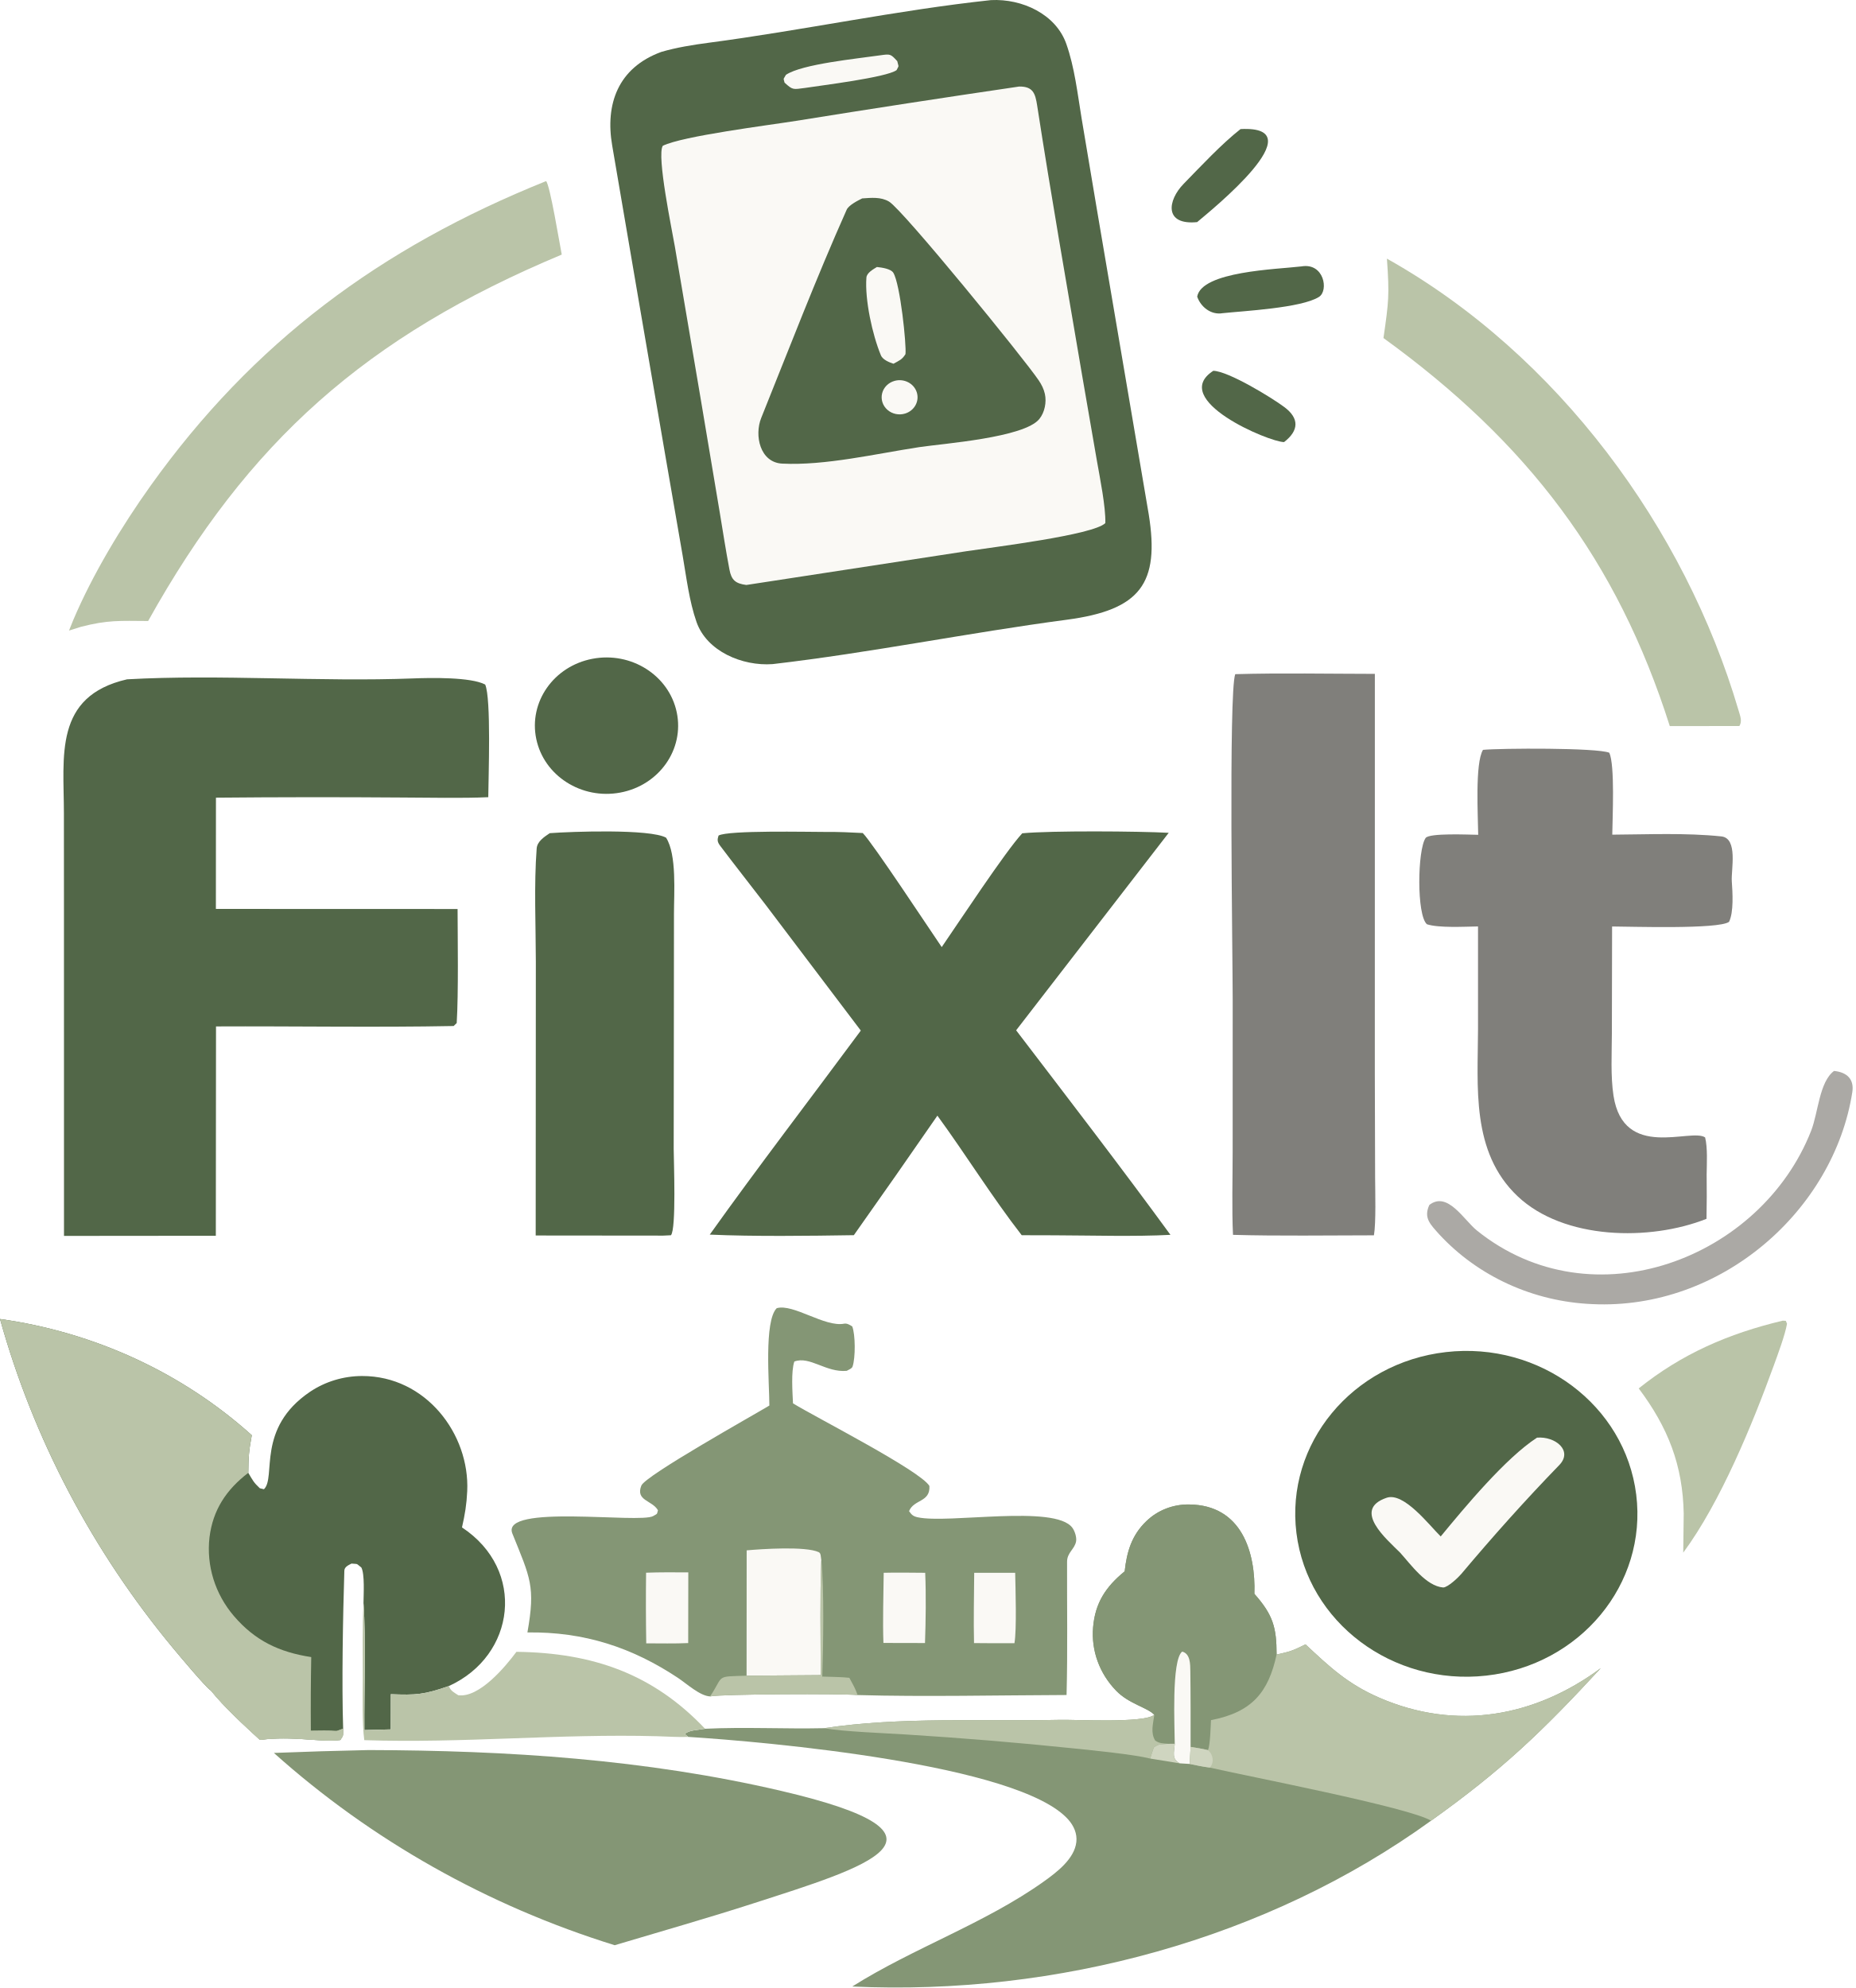
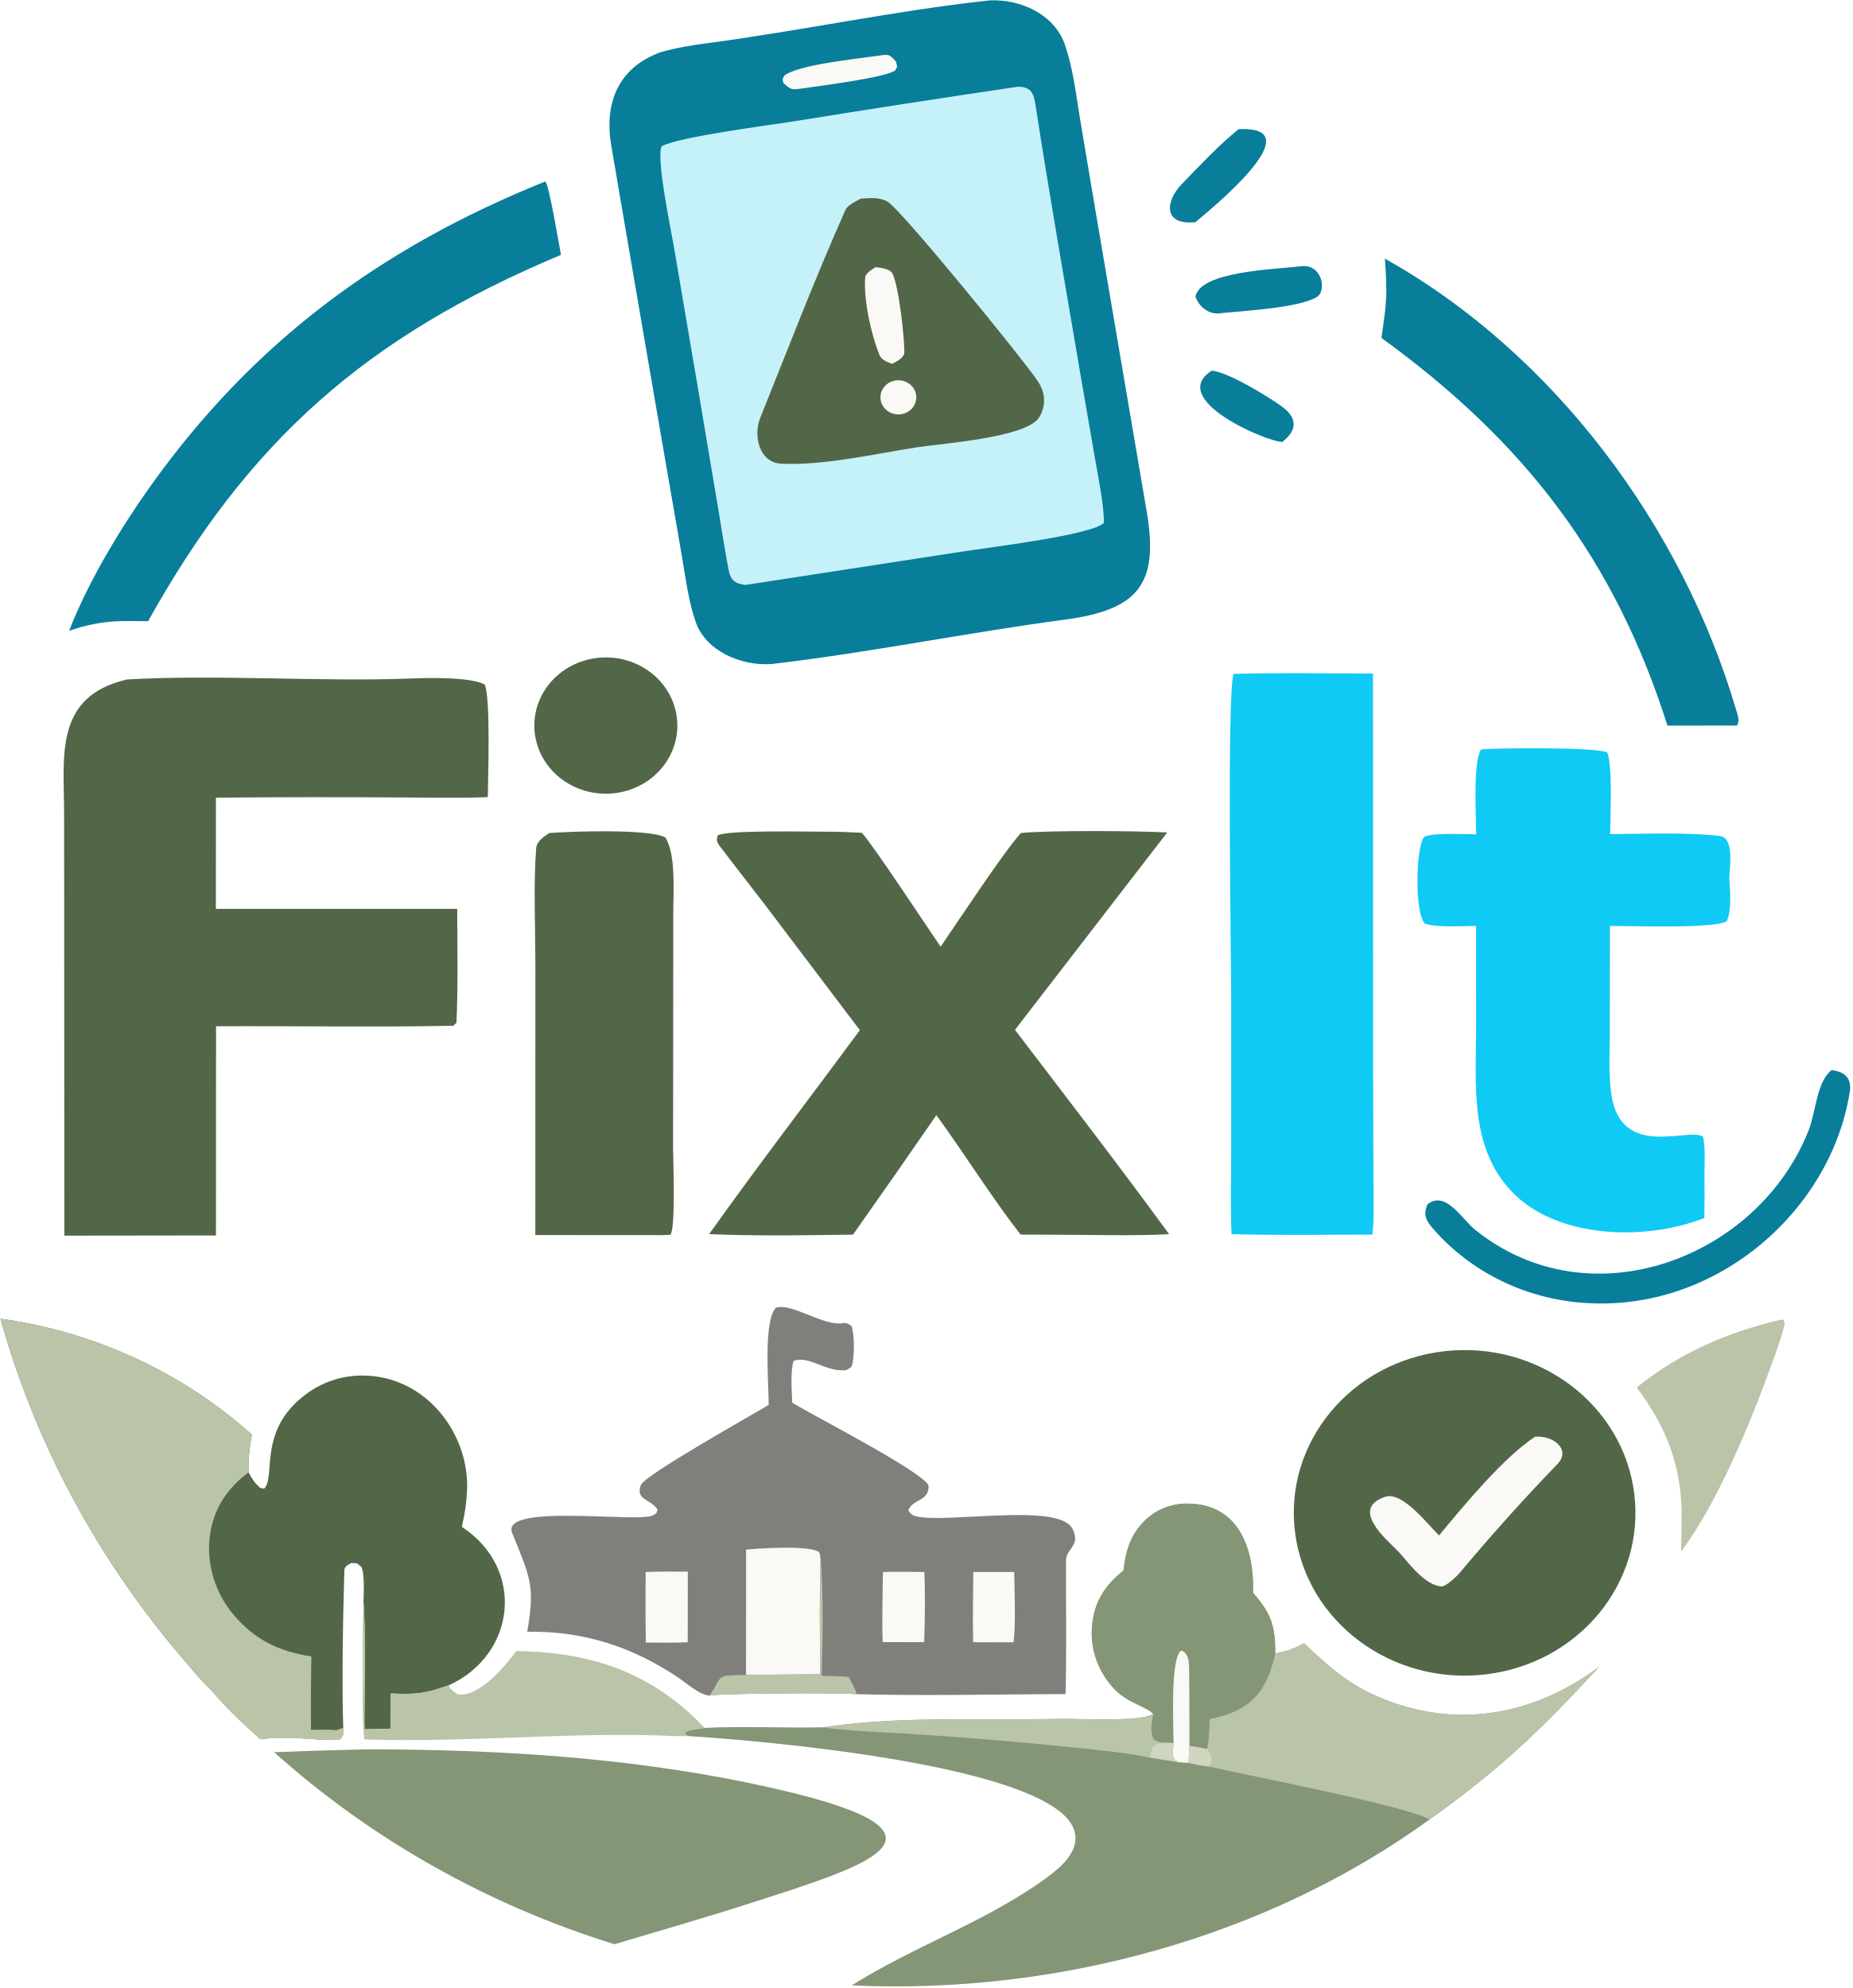
- <svg xmlns="http://www.w3.org/2000/svg" viewBox="0 0 657 704" role="img" aria-label="FixIt logo">
-   <g id="logo-scene">
-     <path d="M398.275 556.446C399.021 549.637 400.7 543.704 405.96 538.67C409.96 534.801 415.445 532.67 421.143 532.768C439.785 532.964 444.698 549.784 444.21 564.418C450.82 571.864 452.074 576.346 452.074 585.916C456.936 584.85 457.753 584.563 462.312 582.309C470.858 590.294 477.25 596.331 488.395 601.175C515.815 613.09 543.596 607.965 566.887 590.722C546.194 613.151 532.014 626.757 506.767 644.764C448.788 686.707 374.257 706.815 301.803 703.472C323.48 689.806 348.759 681.16 369.62 666.299C374.321 662.95 380.488 658.235 381.157 652.314C381.498 649.351 380.289 646.601 378.302 644.354C360.868 624.718 271.181 616.807 243.741 615.08L242.536 614.076C243.78 612.68 247.148 612.661 249.685 612.196C263.595 611.523 277.913 612.3 291.829 611.994C318.702 607.916 348.045 609.618 375.138 609.043C381.594 608.908 404.938 610.279 408.77 607.267C406.481 604.726 399.78 603.409 395.272 598.738C389.356 592.664 386.385 584.508 387.092 576.254C387.819 567.602 391.607 561.883 398.275 556.446Z" fill="#849675" />
-     <path d="M398.275 556.446C399.021 549.637 400.7 543.704 405.96 538.67C409.96 534.801 415.445 532.67 421.143 532.768C439.785 532.964 444.698 549.784 444.21 564.418C450.82 571.864 452.074 576.346 452.074 585.916C449.193 599.283 443.354 606.367 428.84 609.141C428.699 611.596 428.583 617.86 427.779 619.776C425.792 619.262 423.657 618.962 421.619 618.625L421.342 624.663L417.767 624.436C414.815 622.85 415.799 620.591 416.011 617.511L413.625 617.523C411.741 617.345 410.597 617.431 409.079 616.366C407.388 613.555 408.32 610.616 408.77 607.267C406.481 604.726 399.78 603.409 395.272 598.738C389.356 592.664 386.385 584.508 387.092 576.254C387.819 567.602 391.607 561.883 398.275 556.446Z" fill="#849675" />
-     <path d="M416.011 617.511C415.998 611.773 414.783 587.82 418.648 584.869C421.561 585.64 421.49 589.357 421.529 591.929C421.651 600.813 421.612 609.741 421.619 618.625L421.342 624.663L417.767 624.436C414.815 622.85 415.799 620.591 416.011 617.511Z" fill="#FAF9F5" />
-     <path d="M452.074 585.916C456.936 584.85 457.753 584.563 462.312 582.309C470.858 590.294 477.25 596.331 488.395 601.175C515.815 613.09 543.596 607.965 566.887 590.722C546.194 613.151 532.014 626.757 506.767 644.764C499.263 640.056 441.232 628.918 428.41 625.942C425.876 625.624 423.844 625.183 421.342 624.663L421.619 618.625C423.657 618.962 425.792 619.262 427.779 619.776C428.583 617.86 428.699 611.596 428.84 609.141C443.354 606.367 449.193 599.282 452.074 585.916Z" fill="#BAC4A8" />
-     <path d="M421.619 618.625C423.657 618.962 425.792 619.262 427.779 619.776C429.631 621.295 430.069 624.222 428.41 625.942C425.876 625.624 423.844 625.183 421.342 624.662L421.619 618.625Z" fill="#CFD5C0" />
-     <path d="M408.77 607.267C408.32 610.616 407.388 613.555 409.079 616.366C410.597 617.431 411.741 617.345 413.625 617.523C410.732 617.829 410.603 617.407 408.597 618.803C408.134 620.15 407.703 621.374 407.31 622.746C401.324 621.258 386.687 619.825 380.424 619.17C360.482 617.101 340.489 615.447 320.471 614.204C313.198 613.739 298.488 613.212 291.829 611.994C318.702 607.916 348.045 609.618 375.138 609.043C381.594 608.908 404.938 610.279 408.77 607.267Z" fill="#BAC4A8" />
-     <path d="M413.625 617.523L416.011 617.511C415.799 620.591 414.815 622.85 417.767 624.436L407.31 622.746C407.703 621.374 408.134 620.15 408.597 618.803C410.603 617.407 410.732 617.829 413.625 617.523Z" fill="#CFD5C0" />
-     <path d="M0 467.086C33.454 471.77 64.585 486.135 89.167 508.245C88.124 513.866 87.986 515.819 87.927 521.563C89.496 524.196 89.792 524.955 92.007 527.024L93.465 527.373C97.9 523.198 90.61 505.808 109.809 492.852C115.199 489.239 121.628 487.292 128.22 487.28C150.84 487.231 166.37 507.89 165.457 528.022C165.244 532.737 164.649 536.289 163.603 540.899C186.413 555.944 182.621 586.295 158.971 597.06C150.175 600.127 147.354 600.311 138.398 599.956L138.367 612.423L129.045 612.655C128.921 599.178 129.656 580.583 128.721 567.737C128.749 564.687 129.2 557.401 127.959 555.086C125.918 553.519 127.044 553.947 124.48 553.703C123.403 554.254 121.985 554.854 121.942 556.219C121.434 572.464 120.997 596.405 121.519 612.147C121.406 614.774 121.821 614.259 120.513 616.176C113.435 617.101 103.788 614.584 92.055 616.151C86.465 611.02 79.377 604.512 74.728 598.725C72.679 597.317 63.424 586.204 61.355 583.724C32.729 549.257 11.846 509.555 0 467.086Z" fill="#526748" />
-     <path d="M0 467.086C33.454 471.77 64.585 486.135 89.167 508.245C88.124 513.866 87.986 515.819 87.927 521.563C80.102 527.539 75.374 534.752 74.19 544.42C73.037 554.437 76.156 564.479 82.849 572.292C90.31 580.981 98.791 585.059 110.22 586.816C110.06 595.492 110.013 604.169 110.078 612.839C112.834 612.821 116.686 612.674 119.334 612.955L121.519 612.147C121.406 614.774 121.821 614.259 120.513 616.176C113.435 617.101 103.788 614.584 92.055 616.151C86.465 611.02 79.377 604.512 74.728 598.725C72.679 597.317 63.424 586.204 61.355 583.724C32.729 549.257 11.846 509.555 0 467.086Z" fill="#BAC4A8" />
-     <path d="M74.728 598.725C80.252 602.05 87.13 610.059 92.025 614.608C100.064 614.125 111.582 614.315 119.334 612.955L121.519 612.147C121.406 614.774 121.821 614.259 120.513 616.176C113.435 617.101 103.788 614.584 92.055 616.151C86.465 611.02 79.377 604.512 74.728 598.725Z" fill="#BAC4A8" />
-     <path d="M272.453 497.738C272.441 489.827 270.505 467.864 275.05 463.265C280.907 461.551 292.079 470.086 298.948 468.745C299.911 468.555 301.005 469.192 301.803 469.731C302.928 472.572 302.973 480.838 301.912 483.93C301.668 484.647 300.696 484.965 299.855 485.443C292.509 486.135 286.744 480.085 281.293 482.155C280.086 485.645 280.652 493.103 280.818 496.966C289.055 502.006 325.905 520.791 329.127 526.216C329.474 532.064 323.615 530.894 321.924 535.137C322.831 536.417 323.333 536.944 324.966 537.305C335.776 539.693 373.53 532.707 379.729 540.991C380.598 542.142 381.324 544.377 381.073 545.816C380.591 548.584 377.89 549.784 377.877 553.004C377.82 568.735 378.109 584.514 377.697 600.244C354.078 600.317 327.127 600.923 303.7 600.262C298.416 599.723 255.641 599.883 251.467 600.74C247.903 600.599 243.231 596.282 240.105 594.2C223.858 583.405 206.851 577.791 186.772 578.091C189.671 561.742 187.785 558.797 181.443 543.073C177.149 532.425 226.56 539.632 231.313 536.87C232.982 535.897 232.534 536.38 232.997 534.813C230.901 531.225 225.001 531.47 227.109 526.094C228.5 522.548 266.39 501.387 272.453 497.738Z" fill="#849675" />
-     <path d="M264.413 549.018C269.548 548.553 285.258 547.475 289.932 549.655C290.746 550.035 290.631 551.235 290.843 552.466C290.332 565.569 290.64 580.001 290.643 593.202L264.382 593.404L264.413 549.018Z" fill="#FAF9F5" />
-     <path d="M290.844 552.466C291.884 562.342 291.55 583.148 291.182 593.717C294.034 593.821 298.029 593.845 300.775 594.151C301.899 596.239 302.954 598.015 303.7 600.262C298.416 599.723 255.641 599.882 251.467 600.74C256.549 593.092 253.132 593.778 264.382 593.404L290.644 593.202C290.64 580.001 290.332 565.569 290.844 552.466Z" fill="#BAC4A8" />
-     <path d="M228.793 556.936C233.847 556.752 238.686 556.789 243.745 556.825L243.706 581.85C239.035 582.077 233.589 581.948 228.849 581.948C228.713 573.609 228.694 565.275 228.793 556.936Z" fill="#FAF9F5" />
-     <path d="M312.94 556.96C317.699 556.831 322.844 556.948 327.635 556.966C327.969 564.804 327.834 574.031 327.564 581.838L312.844 581.807C312.548 574.08 312.87 564.804 312.94 556.96Z" fill="#FAF9F5" />
-     <path d="M344.991 556.96L359.499 556.972C359.608 562.379 360.084 577.166 359.241 581.893C354.47 581.924 349.698 581.911 344.927 581.856C344.727 573.829 344.939 565.024 344.991 556.96Z" fill="#FAF9F5" />
-     <path d="M130.49 619.74C179.734 619.856 228.638 622.991 276.607 634.19C344.566 650.061 306.4 661.242 266.993 673.965C250.975 679.145 233.876 684.001 217.675 688.85C172.674 674.89 131.464 651.635 96.989 620.756C108.152 620.309 119.32 619.972 130.49 619.74Z" fill="#849675" />
-     <path d="M128.721 567.737C129.656 580.583 128.921 599.178 129.045 612.655L138.367 612.423L138.398 599.956C147.354 600.311 150.175 600.127 158.971 597.06C159.567 598.799 160.677 599.258 162.28 600.323C169.718 601.321 178.945 590.251 182.884 584.948C210.027 585.297 231.256 592.768 249.685 612.196C247.148 612.661 243.78 612.68 242.536 614.076L243.741 615.08C240.356 615.227 236.207 614.933 232.764 614.841C197.953 613.892 163.876 617.394 129 616.231C128.197 610.071 128.45 600.813 128.458 594.445C128.467 585.781 128.287 576.352 128.721 567.737Z" fill="#BAC4A8" />
-   </g>
-   <g id="logo-arcs">
-     <path d="M193.38 64.134C194.774 65.476 198.181 86.429 198.929 90.157C129.5 119.196 87.887 156.358 52.459 219.913C42.38 219.855 38.21 219.51 28.608 221.986L24.436 223.303C24.911 222.062 25.409 220.829 25.928 219.603C32.758 203.472 43.084 186.339 53.349 171.982C89.558 121.344 134.548 87.789 193.38 64.134Z" fill="#BAC4A8" />
-     <path d="M491.141 91.594C551.75 125.575 596.726 187.255 615.625 251.437C616.275 253.654 617.021 255.371 615.96 257.1L591.311 257.124C572.624 198.296 540.959 156.702 489.919 119.705C491.771 106.785 492.067 104.716 491.141 91.594Z" fill="#BAC4A8" />
-   </g>
-   <g id="logo-wordmark">
-     <path d="M44.996 240.563C77.819 238.724 113.319 241.516 146.333 240.244C152.548 240.004 166.731 239.729 171.813 242.41C173.982 247.244 172.965 275.338 172.911 282.304C163.818 282.735 151.352 282.438 142.12 282.42C120.238 282.254 98.355 282.274 76.473 282.477L76.45 321.872L162.04 321.9C162.066 331.86 162.388 351.679 161.731 362.29C161.369 362.639 161.007 362.988 160.646 363.337C133.137 363.87 104.17 363.355 76.495 363.484L76.43 437.616L22.662 437.665L22.65 323.894L22.63 288.03C22.626 267.822 18.957 246.548 44.996 240.563Z" fill="#526748" />
-     <path d="M362.007 295.09C372.148 294.113 403.401 294.337 413.87 294.92L359.839 364.856C377.852 388.478 397.028 413.35 414.481 437.285C401.992 437.959 386.044 437.487 373.305 437.45L361.814 437.42C351.479 424.133 341.988 408.825 331.956 395.079C322.181 409.241 312.317 423.349 302.368 437.407C286.658 437.652 266.859 437.91 251.346 437.205C268.48 413.166 287.202 388.797 304.831 364.953L271.088 320.36C265.844 313.525 260.212 306.387 255.013 299.49C253.896 298.008 254.032 297.244 254.461 295.885C257.94 293.951 286.339 294.617 292.712 294.611C297.101 294.562 301.147 294.78 305.526 294.996C308.992 298.473 329.345 329.352 333.486 335.39C339.107 327.232 356.065 301.472 362.007 295.09Z" fill="#526748" />
-     <path d="M525.165 265.54C531.3 264.947 565.621 264.75 569.897 266.567C571.916 271.014 571.022 289.568 570.945 295.573C583.691 295.5 596.912 294.88 609.542 296.187C615.58 296.811 612.989 308.019 613.272 312.075C613.542 316.043 614.005 322.957 612.294 326.455C608.532 329.148 577.395 328.111 570.881 328.092L570.804 365.866C570.784 373.024 570.315 381.057 571.383 388.019C574.932 411.042 598.816 399.353 603.825 402.788C604.745 406.504 604.417 411.942 604.365 415.909C604.436 421.145 604.417 426.38 604.314 431.615C584.244 439.593 553.762 439.079 537.422 423.624C520.844 407.937 523.358 384.755 523.403 364.36V328.076C518.458 328.153 509.526 328.668 505.307 327.303C501.616 324.05 501.951 300.99 504.838 296.757C506.092 294.924 520.143 295.579 523.468 295.625C523.41 289.165 522.278 270.267 525.165 265.54Z" fill="#807F7B" />
-     <path d="M437.425 238.739C453.29 238.276 470.878 238.615 486.871 238.633L486.858 380.004L486.961 416.969C486.986 421.837 487.308 433.079 486.543 437.457C470.247 437.469 452.833 437.744 436.634 437.291C436.197 428.29 436.512 417.036 436.512 407.87L436.525 353.932C436.532 338.508 435.033 245.241 437.425 238.739Z" fill="#807F7B" />
-     <path d="M194.685 295.044C202.321 294.468 230.223 293.479 235.873 296.645C239.718 302.645 238.666 316.313 238.668 323.608L238.635 358.285L238.572 406.841C238.588 411.207 239.533 435.228 237.596 437.432L234.885 437.561L189.7 437.518L189.755 340.651C189.74 327.895 189.07 313.237 190.05 300.467C190.241 297.972 192.678 296.394 194.685 295.044Z" fill="#526748" />
-     <path d="M209.751 233.301C223.509 230.651 236.911 239.146 239.652 252.254C242.394 265.362 233.433 278.097 219.659 280.669C205.942 283.23 192.635 274.741 189.905 261.688C187.175 248.635 196.05 235.94 209.751 233.301Z" fill="#526748" />
-   </g>
-   <g id="logo-phone">
-     <path d="M350.926 0.038C362.032 -0.52 373.897 5.043 377.601 15.527C380.546 23.868 381.575 33.13 383.009 41.831L388.366 73.732L406.802 182.184C410.719 206.651 403.864 216.01 377.704 219.473C343.171 224.044 308.201 231.162 273.613 235.177C262.817 235.964 250.278 230.612 246.656 220.273C244.055 212.845 243.075 204.458 241.735 196.704L235.627 161.431C229.29 124.794 223.065 88.159 216.785 51.495C214.304 37.008 218.719 24.027 234.219 18.37C239.501 16.821 245.499 15.857 250.966 15.138C284.014 10.791 317.879 3.565 350.926 0.038Z" fill="#526748" />
-     <path d="M360.913 30.645C365.833 30.594 366.624 33.072 367.292 37.426C372.231 69.361 377.826 101.24 383.24 133.112L388.456 163.27C389.523 169.366 391.575 179.393 391.427 185.24C387.195 189.473 351.248 193.816 342.393 195.175L264.302 207.153C260.401 206.653 259.015 205.373 258.315 201.708C257.041 195.037 256.019 188.323 254.905 181.625L248.067 140.86L238.987 87.336C238.013 81.6 232.468 55.077 234.713 51.625C241.728 48.169 271.979 44.38 281.956 42.794C308.246 38.563 334.567 34.513 360.913 30.645Z" fill="#FAF9F5" />
-     <path d="M305.32 70.26C308.561 70.042 311.912 69.671 314.818 71.379C319.686 74.246 362.733 127.095 367.858 134.732C368.855 136.219 369.64 137.77 370.019 139.507C370.656 142.403 369.974 146.021 368.045 148.389C362.656 154.996 334.22 157.048 325.545 158.338C310.182 160.681 292.218 164.937 276.996 164.177C269.129 163.784 267.073 154.202 269.562 148.014C279.457 123.411 289.015 98.516 299.818 74.287C300.551 72.643 303.751 71.045 305.32 70.26Z" fill="#526748" />
-     <path d="M310.535 94.553C312.394 94.746 315.5 95.209 316.349 96.602C318.799 100.606 321.03 122.088 320.651 125.408C319.448 127.366 318.458 127.671 316.4 128.808C315.101 128.382 312.632 127.482 311.944 125.816C308.909 118.498 306.214 106.09 306.819 98.283C306.947 96.605 309.288 95.323 310.535 94.553Z" fill="#FAF9F5" />
-     <path d="M316.805 134.873C320.143 133.956 323.635 135.757 324.651 138.919C325.66 142.081 323.828 145.434 320.522 146.448C318.336 147.119 315.944 146.617 314.259 145.135C312.574 143.653 311.854 141.421 312.381 139.295C312.908 137.168 314.6 135.478 316.805 134.873Z" fill="#FAF9F5" />
-     <path d="M311.693 19.588C315.301 19.085 315.346 19.048 317.744 21.659C318.246 23.953 318.439 22.942 317.5 24.834C313.918 27.439 290.791 30.254 285.024 31.149C280.923 31.654 280.796 32.014 277.828 29.252C277.394 27.439 277.327 28.338 278.323 26.499C284.019 22.666 303.558 20.779 311.693 19.588Z" fill="#FAF9F5" />
-     <path d="M460.846 94.343C468.884 92.938 470.601 102.92 467.071 105.15C460.827 109.092 440.223 110.129 432.943 110.909C428.789 111.625 425.168 108.619 423.953 105.042C425.561 96.065 452.042 95.383 460.846 94.343Z" fill="#526748" />
-     <path d="M439.303 45.709C466.363 44.302 428.86 74.495 423.934 78.655C412.121 79.812 413.471 70.935 419.13 65.131C425.226 58.888 432.493 51.064 439.303 45.709Z" fill="#526748" />
-     <path d="M429.67 131.302C435.059 131.479 450.248 140.744 454.814 144.155C460.158 148.147 460.01 152.459 454.724 156.553C449.431 156.56 413.825 141.541 429.67 131.302Z" fill="#526748" />
-   </g>
-   <g id="logo-check">
-     <path d="M512.06 478.805C545.313 475.015 575.485 497.634 579.427 529.296C583.369 560.965 559.576 589.669 526.31 593.38C493.108 597.084 463.026 574.484 459.097 542.871C455.161 511.258 478.864 482.59 512.06 478.805Z" fill="#526748" />
-     <path d="M544.297 509.108C550.798 508.57 557.113 513.731 552.168 518.826C540.039 531.335 528.638 544.108 517.461 557.395C516.445 558.601 512.761 562.109 511.082 562.171C505.037 561.711 499.61 554.027 495.829 549.845C491.244 545.247 478.575 534.617 491.051 530.392C497.147 528.329 506.06 540.036 510.188 544.095C518.613 533.882 533.139 516.334 544.297 509.108Z" fill="#FAF9F5" />
-     <path d="M649.476 379.245C654.119 379.716 656.653 382.214 655.946 386.764C649.386 428.7 609.42 463.969 563.897 461.82C543.043 460.951 523.461 452.029 509.661 437.107C506.568 433.611 504.015 431.34 506.169 426.698C512.613 421.714 518.375 432.025 523.017 435.76C564.052 468.782 623.638 445.612 641.354 400.467C643.901 393.977 644.229 383.157 649.476 379.245Z" fill="#ABA9A5" />
-     <path d="M631.297 467.68L632.397 467.735L632.827 468.764C632.197 472.597 629.471 479.901 628.094 483.692C620.622 504.259 609.233 532.064 596.076 549.827L596.243 536.05C595.928 518.893 590.707 505.52 580.308 491.67C595.594 479.412 612.076 472.26 631.297 467.68Z" fill="#BAC4A8" />
-   </g>
+ <svg xmlns="http://www.w3.org/2000/svg" width="669" height="718" viewBox="0 0 669 718" fill="none">
+   <path d="M357.321 0.152C368.629 -0.421 380.712 5.244 384.487 15.927C387.489 24.427 388.54 33.865 390.004 42.733L395.47 75.242L414.283 185.763C418.279 210.696 411.303 220.237 384.668 223.776C349.507 228.447 313.903 235.715 278.685 239.819C267.693 240.625 254.924 235.175 251.233 224.64C248.581 217.071 247.58 208.523 246.213 200.622L239.981 164.676C233.514 127.34 227.162 90.007 220.755 52.643C218.223 37.88 222.713 24.649 238.494 18.878C243.871 17.297 249.978 16.313 255.545 15.578C289.193 11.135 323.673 3.759 357.321 0.152Z" fill="#087E9B" style="mix-blend-mode:darken" />
+   <path d="M367.501 31.341C372.51 31.287 373.317 33.812 373.999 38.249C379.04 70.793 384.748 103.28 390.273 135.76L395.595 166.493C396.684 172.706 398.776 182.924 398.628 188.883C394.321 193.198 357.72 197.638 348.704 199.026L269.194 211.262C265.222 210.754 263.811 209.45 263.097 205.715C261.797 198.917 260.754 192.075 259.617 185.249L252.639 143.707L243.374 89.162C242.38 83.317 236.724 56.288 239.009 52.769C246.151 49.244 276.952 45.372 287.11 43.752C313.877 39.429 340.676 35.292 367.501 31.341Z" fill="#C5F1F8" />
+   <path d="M310.91 71.735C314.21 71.511 317.621 71.131 320.581 72.871C325.539 75.792 369.39 129.636 374.612 137.417C375.627 138.931 376.426 140.512 376.813 142.282C377.463 145.233 376.77 148.922 374.806 151.335C369.322 158.07 340.368 160.173 331.535 161.49C315.893 163.883 297.604 168.228 282.105 167.459C274.094 167.062 271.997 157.297 274.529 150.989C284.595 125.912 294.318 100.537 305.308 75.84C306.054 74.165 309.312 72.535 310.91 71.735Z" fill="#526748" />
+   <path d="M316.229 96.49C318.121 96.686 321.284 97.157 322.149 98.576C324.645 102.656 326.925 124.548 326.54 127.931C325.317 129.928 324.308 130.239 322.213 131.398C320.891 130.964 318.376 130.049 317.675 128.351C314.581 120.894 311.833 108.25 312.446 100.293C312.576 98.583 314.959 97.275 316.229 96.49Z" fill="#FAF9F5" />
+   <path d="M322.628 137.579C326.026 136.644 329.582 138.478 330.618 141.7C331.647 144.922 329.782 148.34 326.417 149.375C324.191 150.059 321.755 149.549 320.039 148.039C318.323 146.529 317.589 144.254 318.125 142.087C318.661 139.92 320.382 138.197 322.628 137.579Z" fill="#FAF9F5" />
+   <path d="M317.38 20.09C321.053 19.576 321.099 19.539 323.542 22.199C324.054 24.537 324.25 23.506 323.295 25.435C319.648 28.091 296.101 30.968 290.229 31.882C286.054 32.399 285.925 32.766 282.901 29.952C282.459 28.105 282.391 29.021 283.404 27.146C289.203 23.238 309.097 21.308 317.38 20.09Z" fill="#FAF9F5" />
+   <path d="M45.905 245.393C79.326 243.506 115.473 246.338 149.088 245.029C155.416 244.783 169.858 244.497 175.034 247.228C177.244 252.153 176.219 280.786 176.166 287.885C166.908 288.327 154.215 288.029 144.815 288.014C122.534 287.854 100.252 287.882 77.972 288.096L77.963 328.246L165.112 328.242C165.142 338.393 165.478 358.591 164.812 369.405C164.444 369.761 164.076 370.117 163.708 370.473C135.697 371.026 106.203 370.512 78.023 370.654L77.985 446.204L23.237 446.274L23.183 330.326L23.149 293.776C23.137 273.182 19.394 251.501 45.905 245.393Z" fill="#526748" />
+   <path d="M405.739 567.189C406.496 560.249 408.203 554.202 413.557 549.07C417.628 545.125 423.213 542.951 429.014 543.049C447.997 543.242 453.005 560.382 452.513 575.296C459.247 582.882 460.526 587.449 460.529 597.203C465.479 596.115 466.311 595.822 470.952 593.523C479.657 601.658 486.168 607.808 497.517 612.74C525.442 624.873 553.726 619.64 577.436 602.059C556.374 624.924 541.941 638.795 516.241 657.157C457.221 699.924 381.339 720.444 307.563 717.064C329.63 703.128 355.367 694.307 376.603 679.155C381.388 675.74 387.665 670.932 388.344 664.898C388.69 661.877 387.458 659.076 385.434 656.787C367.676 636.781 276.351 628.752 248.41 627.002L247.183 625.979C248.449 624.556 251.879 624.536 254.461 624.061C268.625 623.369 283.204 624.156 297.374 623.839C324.735 619.673 354.614 621.397 382.199 620.801C388.773 620.661 412.543 622.05 416.444 618.978C414.112 616.39 407.289 615.05 402.697 610.291C396.671 604.103 393.642 595.792 394.36 587.38C395.096 578.562 398.951 572.732 405.739 567.189Z" fill="#849675" />
+   <path d="M405.739 567.189C406.496 560.249 408.203 554.202 413.557 549.07C417.629 545.125 423.213 542.951 429.014 543.049C447.997 543.242 453.006 560.382 452.513 575.296C459.247 582.882 460.526 587.449 460.529 597.203C457.601 610.826 451.658 618.048 436.881 620.88C436.737 623.383 436.622 629.767 435.804 631.72C433.781 631.197 431.607 630.892 429.531 630.549L429.251 636.702L425.611 636.473C422.605 634.857 423.606 632.554 423.821 629.416L421.391 629.429C419.473 629.249 418.307 629.336 416.762 628.251C415.039 625.388 415.987 622.392 416.444 618.978C414.112 616.39 407.289 615.05 402.697 610.291C396.671 604.103 393.642 595.792 394.36 587.38C395.096 578.562 398.951 572.732 405.739 567.189Z" fill="#849675" />
+   <path d="M423.821 629.415C423.805 623.568 422.559 599.157 426.493 596.148C429.46 596.933 429.389 600.721 429.429 603.342C429.557 612.396 429.521 621.495 429.531 630.549L429.251 636.702L425.611 636.473C422.605 634.857 423.606 632.554 423.821 629.415Z" fill="#FAF9F5" />
+   <path d="M460.529 597.203C465.479 596.115 466.311 595.821 470.952 593.523C479.657 601.657 486.168 607.808 497.517 612.74C525.442 624.873 553.726 619.64 577.436 602.059C556.374 624.924 541.941 638.795 516.241 657.157C508.597 652.361 449.506 641.032 436.448 638.004C433.868 637.68 431.799 637.232 429.251 636.702L429.531 630.549C431.607 630.892 433.781 631.197 435.804 631.72C436.622 629.767 436.737 623.383 436.881 620.88C451.658 618.048 457.601 610.826 460.529 597.203Z" fill="#BAC4A8" />
+   <path d="M429.531 630.549C431.607 630.892 433.781 631.197 435.804 631.72C437.69 633.267 438.137 636.25 436.448 638.004C433.868 637.68 431.799 637.232 429.251 636.702L429.531 630.549Z" fill="#CFD5C0" />
+   <path d="M416.444 618.978C415.987 622.392 415.038 625.387 416.762 628.251C418.307 629.336 419.473 629.249 421.391 629.429C418.445 629.742 418.314 629.311 416.271 630.735C415.8 632.108 415.362 633.356 414.963 634.754C408.867 633.24 393.963 631.785 387.585 631.12C367.28 629.018 346.922 627.34 326.538 626.081C319.132 625.61 304.155 625.078 297.374 623.839C324.735 619.673 354.614 621.397 382.199 620.8C388.773 620.661 412.543 622.05 416.444 618.978Z" fill="#BAC4A8" />
+   <path d="M421.391 629.429L423.821 629.416C423.606 632.554 422.605 634.857 425.611 636.473L414.963 634.754C415.362 633.356 415.8 632.108 416.271 630.735C418.314 629.311 418.445 629.742 421.391 629.429Z" fill="#CFD5C0" />
+   <path d="M0.173 476.266C34.239 481.028 65.942 495.656 90.98 518.18C89.921 523.909 89.78 525.9 89.722 531.753C91.321 534.436 91.623 535.209 93.879 537.318L95.363 537.673C99.878 533.415 92.449 515.696 111.992 502.484C117.479 498.801 124.025 496.814 130.737 496.799C153.769 496.741 169.59 517.789 168.668 538.308C168.452 543.113 167.848 546.732 166.785 551.431C190.016 566.755 186.166 597.689 162.089 608.668C153.134 611.798 150.262 611.986 141.142 611.628L141.116 624.333L131.624 624.573C131.493 610.839 132.234 591.887 131.277 578.795C131.304 575.688 131.761 568.262 130.496 565.903C128.418 564.307 129.565 564.743 126.953 564.494C125.857 565.056 124.413 565.668 124.37 567.06C123.859 583.615 123.423 608.015 123.96 624.058C123.847 626.735 124.269 626.211 122.938 628.165C115.731 629.109 105.907 626.548 93.961 628.15C88.267 622.923 81.047 616.292 76.311 610.397C74.225 608.962 64.797 597.64 62.689 595.113C33.529 559.998 12.251 519.544 0.173 476.266Z" fill="#526748" />
+   <path d="M0.173 476.266C34.239 481.028 65.942 495.656 90.98 518.18C89.921 523.909 89.78 525.9 89.722 531.753C81.757 537.846 76.946 545.199 75.744 555.053C74.573 565.262 77.753 575.495 84.571 583.455C92.171 592.307 100.808 596.46 112.446 598.247C112.286 607.089 112.241 615.931 112.311 624.768C115.118 624.748 119.039 624.597 121.736 624.883L123.96 624.058C123.847 626.735 124.269 626.211 122.938 628.165C115.731 629.109 105.907 626.548 93.961 628.15C88.267 622.923 81.047 616.292 76.311 610.397C74.225 608.962 64.797 597.64 62.689 595.113C33.529 559.998 12.251 519.544 0.173 476.266Z" fill="#BAC4A8" />
+   <path d="M76.311 610.397C81.938 613.783 88.944 621.943 93.929 626.578C102.115 626.082 113.843 626.271 121.736 624.883L123.96 624.058C123.847 626.735 124.269 626.211 122.938 628.165C115.731 629.109 105.907 626.548 93.961 628.15C88.267 622.923 81.047 616.292 76.311 610.397Z" fill="#BAC4A8" />
+   <path d="M277.602 507.404C277.587 499.342 275.607 476.959 280.234 472.271C286.197 470.521 297.575 479.216 304.569 477.847C305.55 477.653 306.664 478.302 307.476 478.85C308.623 481.745 308.672 490.17 307.593 493.321C307.344 494.052 306.355 494.376 305.499 494.863C298.019 495.571 292.147 489.408 286.597 491.519C285.37 495.077 285.949 502.677 286.119 506.615C294.508 511.747 332.037 530.879 335.319 536.406C335.675 542.365 329.709 541.176 327.989 545.501C328.912 546.805 329.423 547.341 331.087 547.709C342.094 550.138 380.534 543.004 386.849 551.445C387.734 552.618 388.475 554.895 388.22 556.362C387.73 559.183 384.98 560.407 384.968 563.689C384.915 579.72 385.216 595.801 384.802 611.832C360.752 611.916 333.31 612.544 309.456 611.878C304.076 611.331 260.521 611.509 256.272 612.385C252.643 612.242 247.884 607.845 244.7 605.724C228.153 594.729 210.835 589.013 190.39 589.326C193.336 572.663 191.414 569.663 184.95 553.64C180.575 542.79 230.888 550.116 235.727 547.3C237.426 546.308 236.97 546.801 237.441 545.203C235.306 541.547 229.298 541.799 231.442 536.319C232.857 532.706 271.43 511.125 277.602 507.404Z" fill="#807F7B" />
+   <path d="M269.435 559.669C274.663 559.192 290.659 558.088 295.418 560.308C296.248 560.695 296.131 561.918 296.348 563.172C295.832 576.526 296.151 591.234 296.159 604.688L269.419 604.904L269.435 559.669Z" fill="#FAF9F5" />
+   <path d="M296.348 563.172C297.411 573.237 297.079 594.442 296.708 605.212C299.612 605.317 303.68 605.341 306.476 605.652C307.621 607.779 308.696 609.589 309.456 611.878C304.076 611.331 260.521 611.509 256.271 612.384C261.443 604.589 257.964 605.289 269.419 604.904L296.159 604.688C296.151 591.234 295.832 576.526 296.348 563.172Z" fill="#BAC4A8" />
+   <path d="M233.169 567.75C238.315 567.561 243.241 567.597 248.393 567.633L248.363 593.136C243.606 593.369 238.062 593.24 233.235 593.242C233.093 584.743 233.071 576.25 233.169 567.75Z" fill="#FAF9F5" />
+   <path d="M318.849 567.744C323.695 567.611 328.933 567.728 333.811 567.745C334.155 575.732 334.02 585.136 333.748 593.093L318.76 593.067C318.456 585.192 318.78 575.738 318.849 567.744Z" fill="#FAF9F5" />
+   <path d="M351.484 567.732L366.256 567.74C366.369 573.25 366.859 588.32 366.003 593.137C361.145 593.17 356.286 593.16 351.428 593.105C351.222 584.924 351.434 575.951 351.484 567.732Z" fill="#FAF9F5" />
+   <path d="M368.712 300.846C379.038 299.846 410.86 300.063 421.521 300.653L366.532 371.947C384.881 396.015 404.416 421.355 422.195 445.742C409.48 446.433 393.241 445.958 380.27 445.926L368.569 445.899C358.041 432.361 348.371 416.764 338.151 402.759C328.204 417.196 318.165 431.577 308.04 445.908C292.044 446.164 271.884 446.433 256.088 445.721C273.525 421.216 292.58 396.373 310.521 372.067L276.147 326.633C270.804 319.669 265.067 312.396 259.771 305.369C258.633 303.859 258.772 303.08 259.208 301.695C262.749 299.723 291.666 300.391 298.155 300.383C302.624 300.331 306.743 300.552 311.203 300.771C314.733 304.313 335.468 335.775 339.688 341.927C345.407 333.611 362.664 307.352 368.712 300.846Z" fill="#526748" />
+   <path d="M521.568 488.021C555.425 484.146 586.156 507.186 590.182 539.452C594.207 571.725 569.991 600.988 536.12 604.782C502.315 608.57 471.676 585.548 467.664 553.331C463.645 521.115 487.769 491.889 521.568 488.021Z" fill="#526748" />
+   <path d="M554.403 518.891C561.023 518.34 567.455 523.598 562.422 528.792C550.077 541.545 538.472 554.566 527.097 568.112C526.063 569.341 522.312 572.918 520.604 572.981C514.448 572.515 508.919 564.686 505.067 560.425C500.397 555.741 487.494 544.912 500.195 540.602C506.402 538.497 515.481 550.425 519.687 554.56C528.261 544.149 543.046 526.259 554.403 518.891Z" fill="#FAF9F5" />
+   <path d="M534.833 270.669C541.08 270.063 576.026 269.849 580.38 271.699C582.438 276.231 581.535 295.14 581.459 301.26C594.436 301.181 607.898 300.544 620.759 301.871C626.908 302.506 624.273 313.929 624.563 318.063C624.839 322.106 625.313 329.153 623.573 332.718C619.743 335.463 588.038 334.418 581.405 334.401L581.341 372.898C581.324 380.193 580.849 388.38 581.938 395.475C585.561 418.937 609.875 407.015 614.977 410.514C615.915 414.302 615.583 419.843 615.532 423.887C615.606 429.222 615.589 434.558 615.486 439.893C595.053 448.031 564.016 447.518 547.372 431.774C530.486 415.793 533.038 392.167 533.076 371.381L533.062 334.403C528.027 334.483 518.932 335.011 514.636 333.621C510.877 330.308 511.209 306.806 514.147 302.492C515.423 300.623 529.731 301.285 533.116 301.33C533.055 294.747 531.895 275.488 534.833 270.669Z" fill="#0FCAF5" />
+   <path d="M445.485 243.388C461.638 242.91 479.546 243.249 495.831 243.262L495.87 387.338L495.989 425.01C496.017 429.971 496.348 441.428 495.571 445.89C478.978 445.908 461.247 446.196 444.753 445.74C444.304 436.567 444.621 425.097 444.618 415.756L444.611 360.786C444.611 345.067 443.051 250.015 445.485 243.388Z" fill="#0FCAF5" />
+   <path d="M133.097 631.793C183.239 631.893 233.036 635.07 281.882 646.465C351.086 662.615 312.229 674.024 272.108 687.005C255.8 692.291 238.391 697.245 221.897 702.194C176.07 687.983 134.101 664.298 98.987 632.841C110.353 632.381 121.724 632.034 133.097 631.793Z" fill="#849675" />
+   <path d="M198.342 300.86C206.117 300.271 234.527 299.253 240.281 302.477C244.199 308.59 243.133 322.52 243.137 329.954L243.116 365.296L243.07 414.781C243.088 419.23 244.059 443.71 242.087 445.957L239.327 446.089L193.319 446.062L193.339 347.342C193.319 334.342 192.632 319.404 193.624 306.389C193.818 303.846 196.299 302.237 198.342 300.86Z" fill="#526748" />
+   <path d="M196.928 65.533C198.347 66.9 201.824 88.252 202.588 92.052C131.904 121.672 89.547 159.56 53.497 224.344C43.234 224.289 38.988 223.939 29.211 226.466L24.964 227.81C25.447 226.545 25.954 225.288 26.482 224.039C33.431 207.596 43.938 190.132 54.385 175.496C91.235 123.875 137.032 89.662 196.928 65.533Z" fill="#087E9B" />
+   <path d="M500.124 93.407C561.85 128.016 607.669 190.86 626.937 256.263C627.599 258.522 628.359 260.271 627.279 262.034L602.181 262.068C583.131 202.121 550.874 159.743 498.89 122.057C500.771 108.889 501.072 106.78 500.124 93.407Z" fill="#087E9B" />
+   <path d="M131.277 578.795C132.234 591.887 131.493 610.839 131.624 624.573L141.116 624.333L141.142 611.628C150.262 611.986 153.134 611.798 162.089 608.668C162.697 610.44 163.827 610.908 165.46 611.993C173.034 613.008 182.424 601.722 186.434 596.316C214.071 596.662 235.69 604.267 254.461 624.061C251.879 624.536 248.449 624.556 247.183 625.979L248.41 627.002C244.964 627.153 240.739 626.855 237.234 626.763C201.787 625.808 167.091 629.39 131.579 628.218C130.759 621.94 131.013 612.505 131.019 606.015C131.025 597.185 130.839 587.575 131.277 578.795Z" fill="#BAC4A8" />
+   <path d="M661.452 386.504C666.179 386.983 668.76 389.528 668.042 394.164C661.378 436.906 620.697 472.864 574.344 470.691C553.109 469.813 533.167 460.728 519.11 445.526C515.959 441.964 513.359 439.649 515.551 434.918C522.11 429.837 527.981 440.343 532.709 444.148C574.503 477.786 635.167 454.151 653.19 408.135C655.78 401.52 656.11 390.493 661.452 386.504Z" fill="#087E9B" />
+   <path d="M213.66 237.93C227.667 235.225 241.317 243.877 244.113 257.235C246.91 270.592 237.79 283.575 223.765 286.201C209.8 288.816 196.247 280.169 193.462 266.868C190.678 253.566 199.71 240.625 213.66 237.93Z" fill="#526748" />
+   <path d="M642.974 476.638L644.093 476.694L644.533 477.742C643.892 481.648 641.119 489.094 639.719 492.957C632.118 513.921 620.532 542.262 607.142 560.37L607.307 546.329C606.98 528.844 601.658 515.217 591.065 501.106C606.625 488.607 623.404 481.313 642.974 476.638Z" fill="#BAC4A8" />
+   <path d="M469.278 96.221C477.463 94.785 479.215 104.958 475.621 107.232C469.264 111.251 448.285 112.317 440.873 113.114C436.644 113.845 432.956 110.783 431.717 107.138C433.351 97.989 460.315 97.284 469.278 96.221Z" fill="#087E9B" />
+   <path d="M447.325 46.664C474.878 45.22 436.702 76.005 431.688 80.246C419.66 81.43 421.032 72.382 426.792 66.465C432.997 60.1 440.393 52.124 447.325 46.664Z" fill="#087E9B" />
+   <path d="M437.548 133.899C443.035 134.076 458.505 143.513 463.155 146.987C468.598 151.055 468.449 155.449 463.068 159.623C457.679 159.632 421.418 144.339 437.548 133.899Z" fill="#087E9B" />
</svg>
